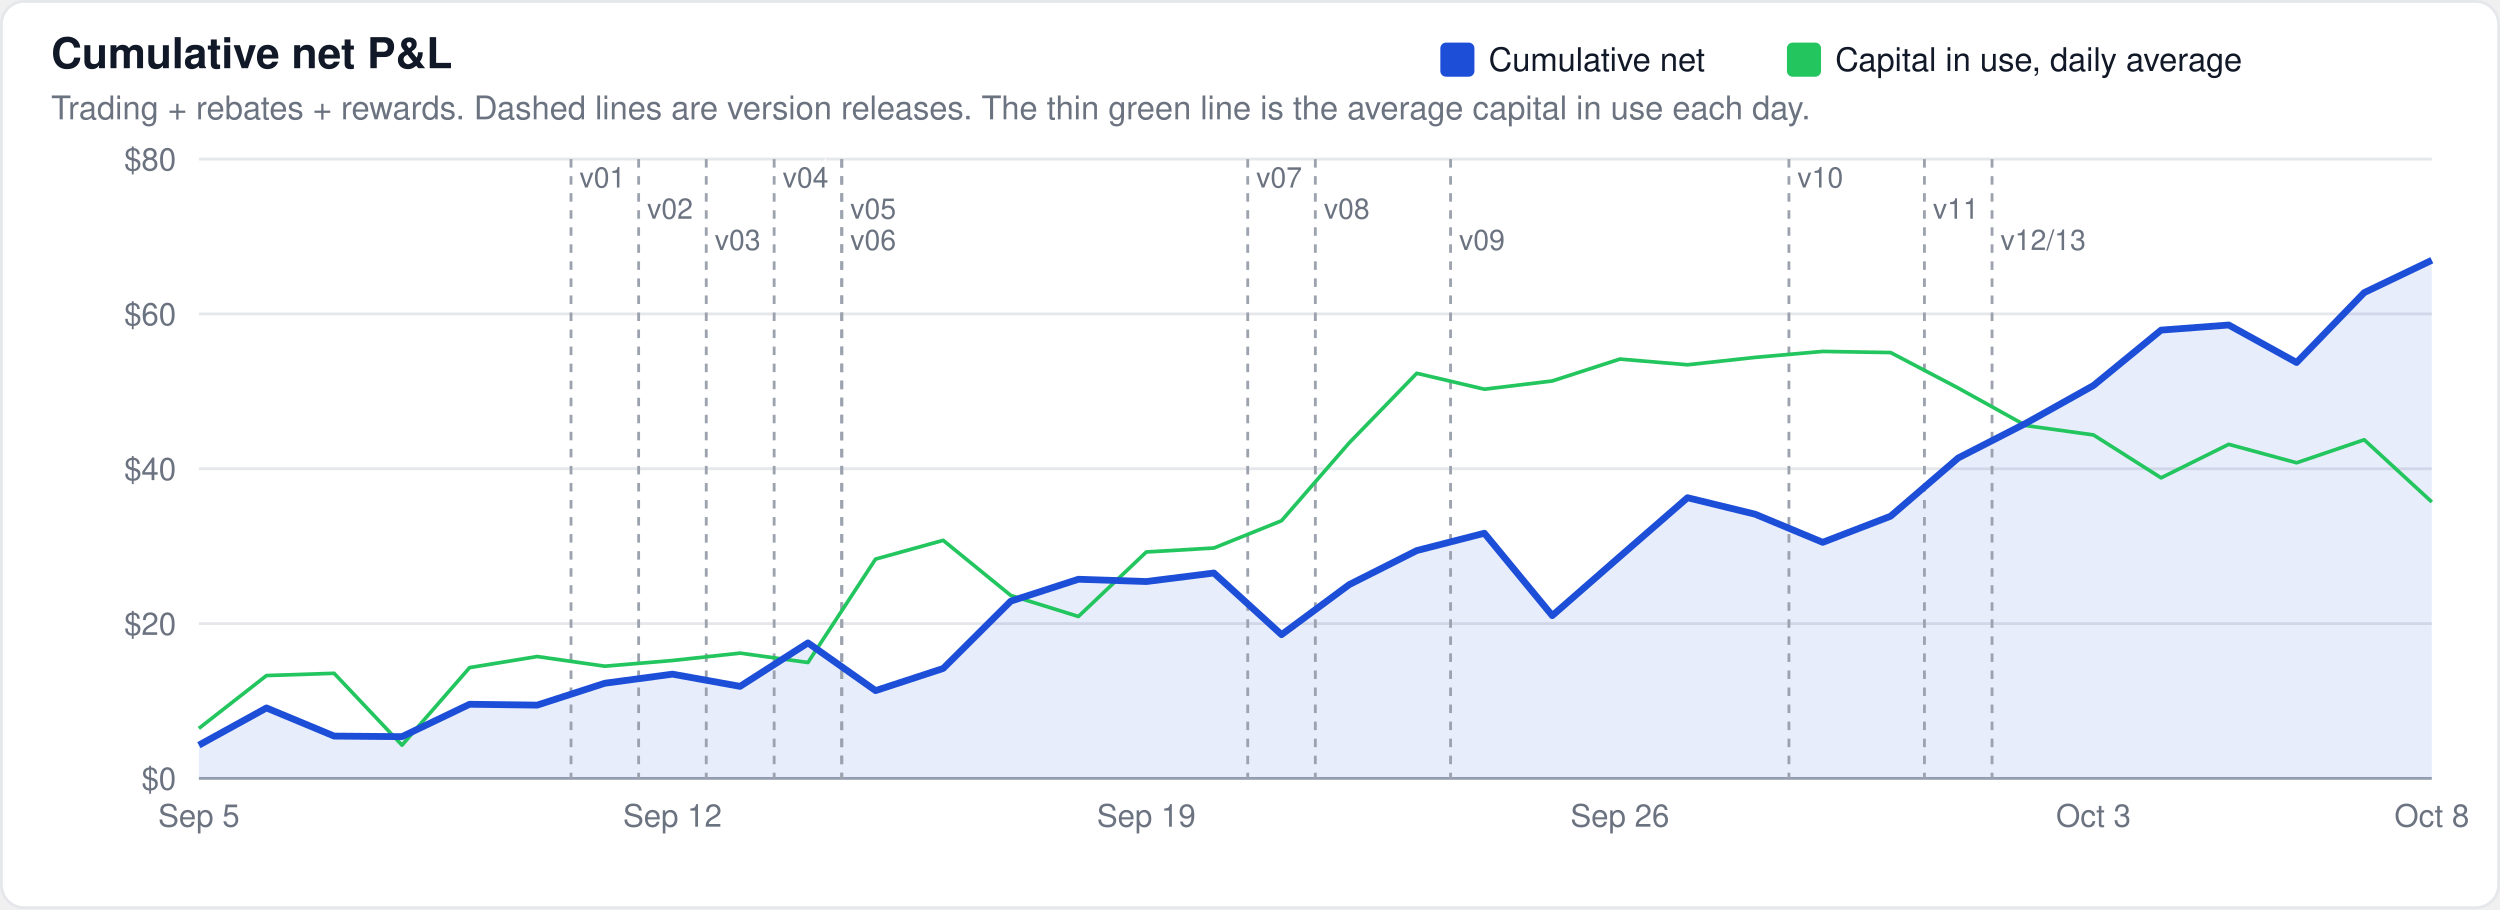
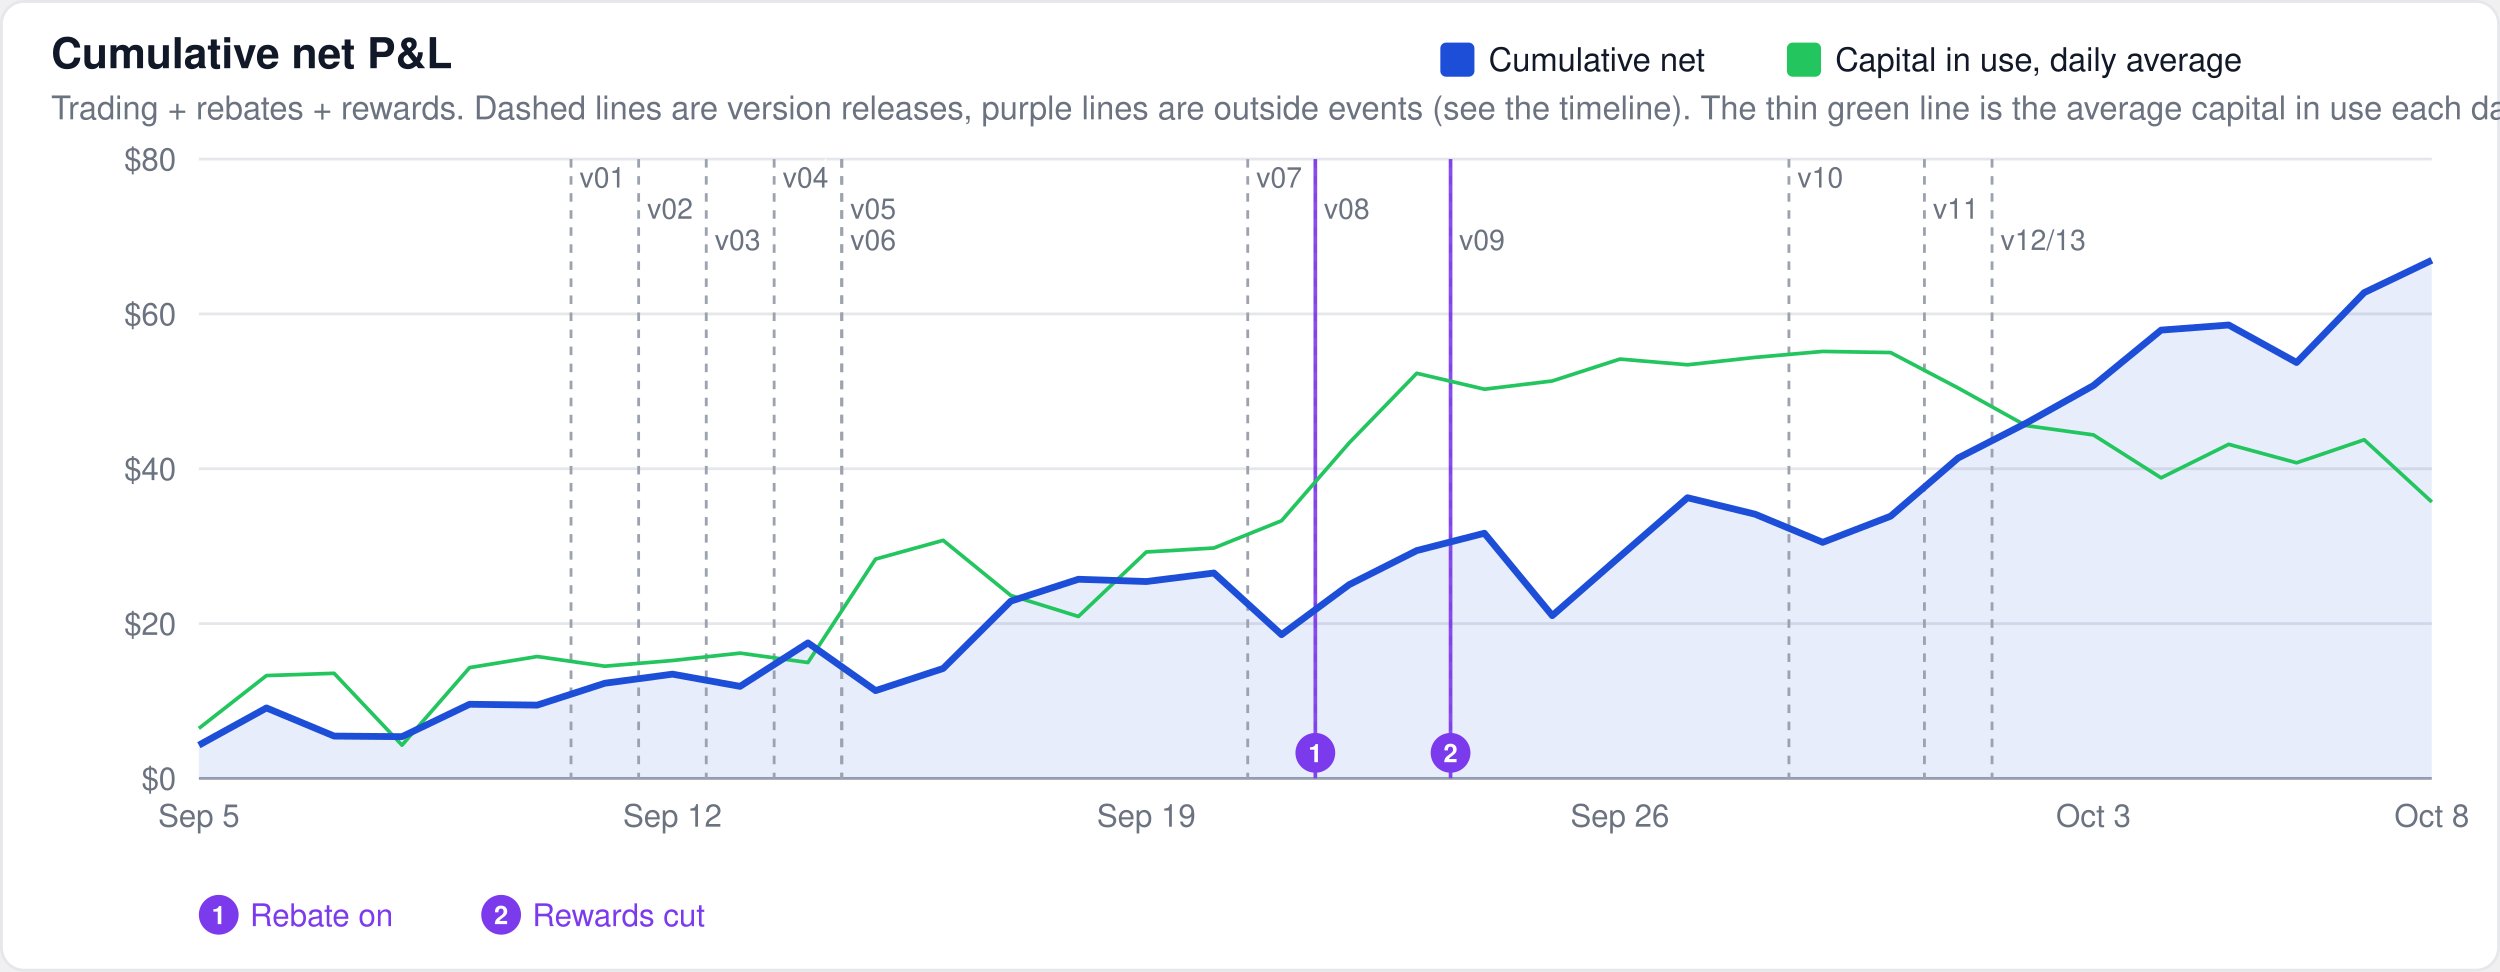
- <svg xmlns="http://www.w3.org/2000/svg" width="880" height="320" viewBox="0 0 880 320" font-family="-apple-system,BlinkMacSystemFont,Segoe UI,Helvetica,Arial,sans-serif">
-   <rect x="0.5" y="0.5" width="879" height="319" rx="8" fill="#ffffff" stroke="#e5e7eb" />
+ <svg xmlns="http://www.w3.org/2000/svg" width="880" height="342" viewBox="0 0 880 342" font-family="-apple-system,BlinkMacSystemFont,Segoe UI,Helvetica,Arial,sans-serif">
+   <rect x="0.5" y="0.5" width="879" height="341" rx="8" fill="#ffffff" stroke="#e5e7eb" />
  <text x="18" y="24" font-size="15" font-weight="600" fill="#111827">Cumulative net P&amp;L</text>
-   <text x="18" y="42" font-size="11.5" fill="#6b7280">Trading + rebates + rewards. Dashed lines are version releases. The thin green line is the average capital in use each day.</text>
+   <text x="18" y="42" font-size="11.5" fill="#6b7280">Trading + rebates + rewards. Dashed lines are version releases, purple lines are outside events (see the timeline). The thin green line is the average capital in use each day.</text>
  <line x1="70" x2="856" y1="274.0" y2="274.0" stroke="#9ca3af" stroke-width="1" />
  <text x="62" y="278.0" font-size="11" text-anchor="end" fill="#6b7280">$0</text>
  <line x1="70" x2="856" y1="219.5" y2="219.5" stroke="#e5e7eb" stroke-width="1" />
  <text x="62" y="223.5" font-size="11" text-anchor="end" fill="#6b7280">$20</text>
  <line x1="70" x2="856" y1="165.0" y2="165.0" stroke="#e5e7eb" stroke-width="1" />
  <text x="62" y="169.0" font-size="11" text-anchor="end" fill="#6b7280">$40</text>
  <line x1="70" x2="856" y1="110.5" y2="110.5" stroke="#e5e7eb" stroke-width="1" />
  <text x="62" y="114.5" font-size="11" text-anchor="end" fill="#6b7280">$60</text>
  <line x1="70" x2="856" y1="56.0" y2="56.0" stroke="#e5e7eb" stroke-width="1" />
  <text x="62" y="60.0" font-size="11" text-anchor="end" fill="#6b7280">$80</text>
  <path d="M70.0,274.0 L70.0,262.3 L93.8,249.2 L117.6,259.1 L141.5,259.3 L165.3,247.9 L189.1,248.2 L212.9,240.5 L236.7,237.3 L260.5,241.6 L284.4,226.3 L308.2,243.1 L332.0,235.3 L355.8,211.6 L379.6,203.9 L403.5,204.7 L427.3,201.7 L451.1,223.4 L474.9,205.8 L498.7,193.8 L522.5,187.7 L546.4,216.7 L570.2,195.9 L594.0,175.2 L617.8,181.0 L641.6,190.9 L665.5,181.7 L689.3,161.2 L713.1,149.0 L736.9,135.7 L760.7,116.2 L784.5,114.4 L808.4,127.6 L832.2,103.0 L856.0,91.6 L856.0,274.0 Z" fill="#1d4ed8" fill-opacity="0.1" stroke="none" />
  <line x1="201.0" x2="201.0" y1="56" y2="274" stroke="#9ca3af" stroke-width="1" stroke-dasharray="3,3" />
  <text x="204.0" y="66" font-size="10" fill="#6b7280" stroke="#ffffff" stroke-width="3" paint-order="stroke">v01</text>
  <line x1="224.8" x2="224.8" y1="56" y2="274" stroke="#9ca3af" stroke-width="1" stroke-dasharray="3,3" />
  <text x="227.8" y="77" font-size="10" fill="#6b7280" stroke="#ffffff" stroke-width="3" paint-order="stroke">v02</text>
  <line x1="248.6" x2="248.6" y1="56" y2="274" stroke="#9ca3af" stroke-width="1" stroke-dasharray="3,3" />
  <text x="251.6" y="88" font-size="10" fill="#6b7280" stroke="#ffffff" stroke-width="3" paint-order="stroke">v03</text>
  <line x1="272.5" x2="272.5" y1="56" y2="274" stroke="#9ca3af" stroke-width="1" stroke-dasharray="3,3" />
  <text x="275.5" y="66" font-size="10" fill="#6b7280" stroke="#ffffff" stroke-width="3" paint-order="stroke">v04</text>
  <line x1="296.3" x2="296.3" y1="56" y2="274" stroke="#9ca3af" stroke-width="1" stroke-dasharray="3,3" />
  <text x="299.3" y="77" font-size="10" fill="#6b7280" stroke="#ffffff" stroke-width="3" paint-order="stroke">v05</text>
  <line x1="296.3" x2="296.3" y1="56" y2="274" stroke="#9ca3af" stroke-width="1" stroke-dasharray="3,3" />
  <text x="299.3" y="88" font-size="10" fill="#6b7280" stroke="#ffffff" stroke-width="3" paint-order="stroke">v06</text>
  <line x1="439.2" x2="439.2" y1="56" y2="274" stroke="#9ca3af" stroke-width="1" stroke-dasharray="3,3" />
  <text x="442.2" y="66" font-size="10" fill="#6b7280" stroke="#ffffff" stroke-width="3" paint-order="stroke">v07</text>
  <line x1="463.0" x2="463.0" y1="56" y2="274" stroke="#9ca3af" stroke-width="1" stroke-dasharray="3,3" />
  <text x="466.0" y="77" font-size="10" fill="#6b7280" stroke="#ffffff" stroke-width="3" paint-order="stroke">v08</text>
  <line x1="510.6" x2="510.6" y1="56" y2="274" stroke="#9ca3af" stroke-width="1" stroke-dasharray="3,3" />
  <text x="513.6" y="88" font-size="10" fill="#6b7280" stroke="#ffffff" stroke-width="3" paint-order="stroke">v09</text>
  <line x1="629.7" x2="629.7" y1="56" y2="274" stroke="#9ca3af" stroke-width="1" stroke-dasharray="3,3" />
  <text x="632.7" y="66" font-size="10" fill="#6b7280" stroke="#ffffff" stroke-width="3" paint-order="stroke">v10</text>
  <line x1="677.4" x2="677.4" y1="56" y2="274" stroke="#9ca3af" stroke-width="1" stroke-dasharray="3,3" />
  <text x="680.4" y="77" font-size="10" fill="#6b7280" stroke="#ffffff" stroke-width="3" paint-order="stroke">v11</text>
  <line x1="701.2" x2="701.2" y1="56" y2="274" stroke="#9ca3af" stroke-width="1" stroke-dasharray="3,3" />
  <text x="704.2" y="88" font-size="10" fill="#6b7280" stroke="#ffffff" stroke-width="3" paint-order="stroke">v12/13</text>
+   <line x1="463.0" x2="463.0" y1="56" y2="274" stroke="#7c3aed" stroke-width="1.3" opacity="0.9" />
+   <circle cx="463.0" cy="265.0" r="7" fill="#7c3aed" />
+   <text x="463.0" y="268.3" font-size="9" font-weight="600" text-anchor="middle" fill="#ffffff">1</text>
+   <line x1="510.6" x2="510.6" y1="56" y2="274" stroke="#7c3aed" stroke-width="1.3" opacity="0.9" />
+   <circle cx="510.6" cy="265.0" r="7" fill="#7c3aed" />
+   <text x="510.6" y="268.3" font-size="9" font-weight="600" text-anchor="middle" fill="#ffffff">2</text>
+   <circle cx="77.0" cy="322.0" r="7" fill="#7c3aed" />
+   <text x="77.0" y="325.3" font-size="9" font-weight="600" text-anchor="middle" fill="#ffffff">1</text>
+   <text x="88.0" y="326.0" font-size="11" fill="#7c3aed">Rebate on</text>
+   <circle cx="176.4" cy="322.0" r="7" fill="#7c3aed" />
+   <text x="176.4" y="325.3" font-size="9" font-weight="600" text-anchor="middle" fill="#ffffff">2</text>
+   <text x="187.4" y="326.0" font-size="11" fill="#7c3aed">Rewards cut</text>
  <path d="M70.0,256.4 L93.8,237.8 L117.6,237.0 L141.5,262.3 L165.3,235.0 L189.1,231.1 L212.9,234.5 L236.7,232.5 L260.5,229.9 L284.4,233.2 L308.2,196.8 L332.0,190.2 L355.8,209.6 L379.6,217.0 L403.5,194.3 L427.3,192.9 L451.1,183.3 L474.9,155.9 L498.7,131.4 L522.5,137.0 L546.4,134.1 L570.2,126.4 L594.0,128.4 L617.8,125.8 L641.6,123.7 L665.5,124.1 L689.3,136.6 L713.1,149.8 L736.9,153.1 L760.7,168.2 L784.5,156.4 L808.4,162.9 L832.2,154.8 L856.0,176.7" fill="none" stroke="#22c55e" stroke-width="1.3" stroke-linejoin="round" />
  <path d="M70.0,262.3 L93.8,249.2 L117.6,259.1 L141.5,259.3 L165.3,247.9 L189.1,248.2 L212.9,240.5 L236.7,237.3 L260.5,241.6 L284.4,226.3 L308.2,243.1 L332.0,235.3 L355.8,211.6 L379.6,203.9 L403.5,204.7 L427.3,201.7 L451.1,223.4 L474.9,205.8 L498.7,193.8 L522.5,187.7 L546.4,216.7 L570.2,195.9 L594.0,175.2 L617.8,181.0 L641.6,190.9 L665.5,181.7 L689.3,161.2 L713.1,149.0 L736.9,135.7 L760.7,116.2 L784.5,114.4 L808.4,127.6 L832.2,103.0 L856.0,91.6" fill="none" stroke="#1d4ed8" stroke-width="2.4" stroke-linejoin="round" />
  <rect x="629.0" y="15" width="12" height="12" rx="2" fill="#22c55e" />
  <text x="646.0" y="25" font-size="11.5" fill="#111827">Capital in use, daily average</text>
  <rect x="507.0" y="15" width="12" height="12" rx="2" fill="#1d4ed8" />
  <text x="524.0" y="25" font-size="11.5" fill="#111827">Cumulative net</text>
  <text x="70.0" y="291" font-size="11" text-anchor="middle" fill="#6b7280">Sep 5</text>
  <text x="236.7" y="291" font-size="11" text-anchor="middle" fill="#6b7280">Sep 12</text>
  <text x="403.5" y="291" font-size="11" text-anchor="middle" fill="#6b7280">Sep 19</text>
  <text x="570.2" y="291" font-size="11" text-anchor="middle" fill="#6b7280">Sep 26</text>
  <text x="736.9" y="291" font-size="11" text-anchor="middle" fill="#6b7280">Oct 3</text>
  <text x="856.0" y="291" font-size="11" text-anchor="middle" fill="#6b7280">Oct 8</text>
</svg>
